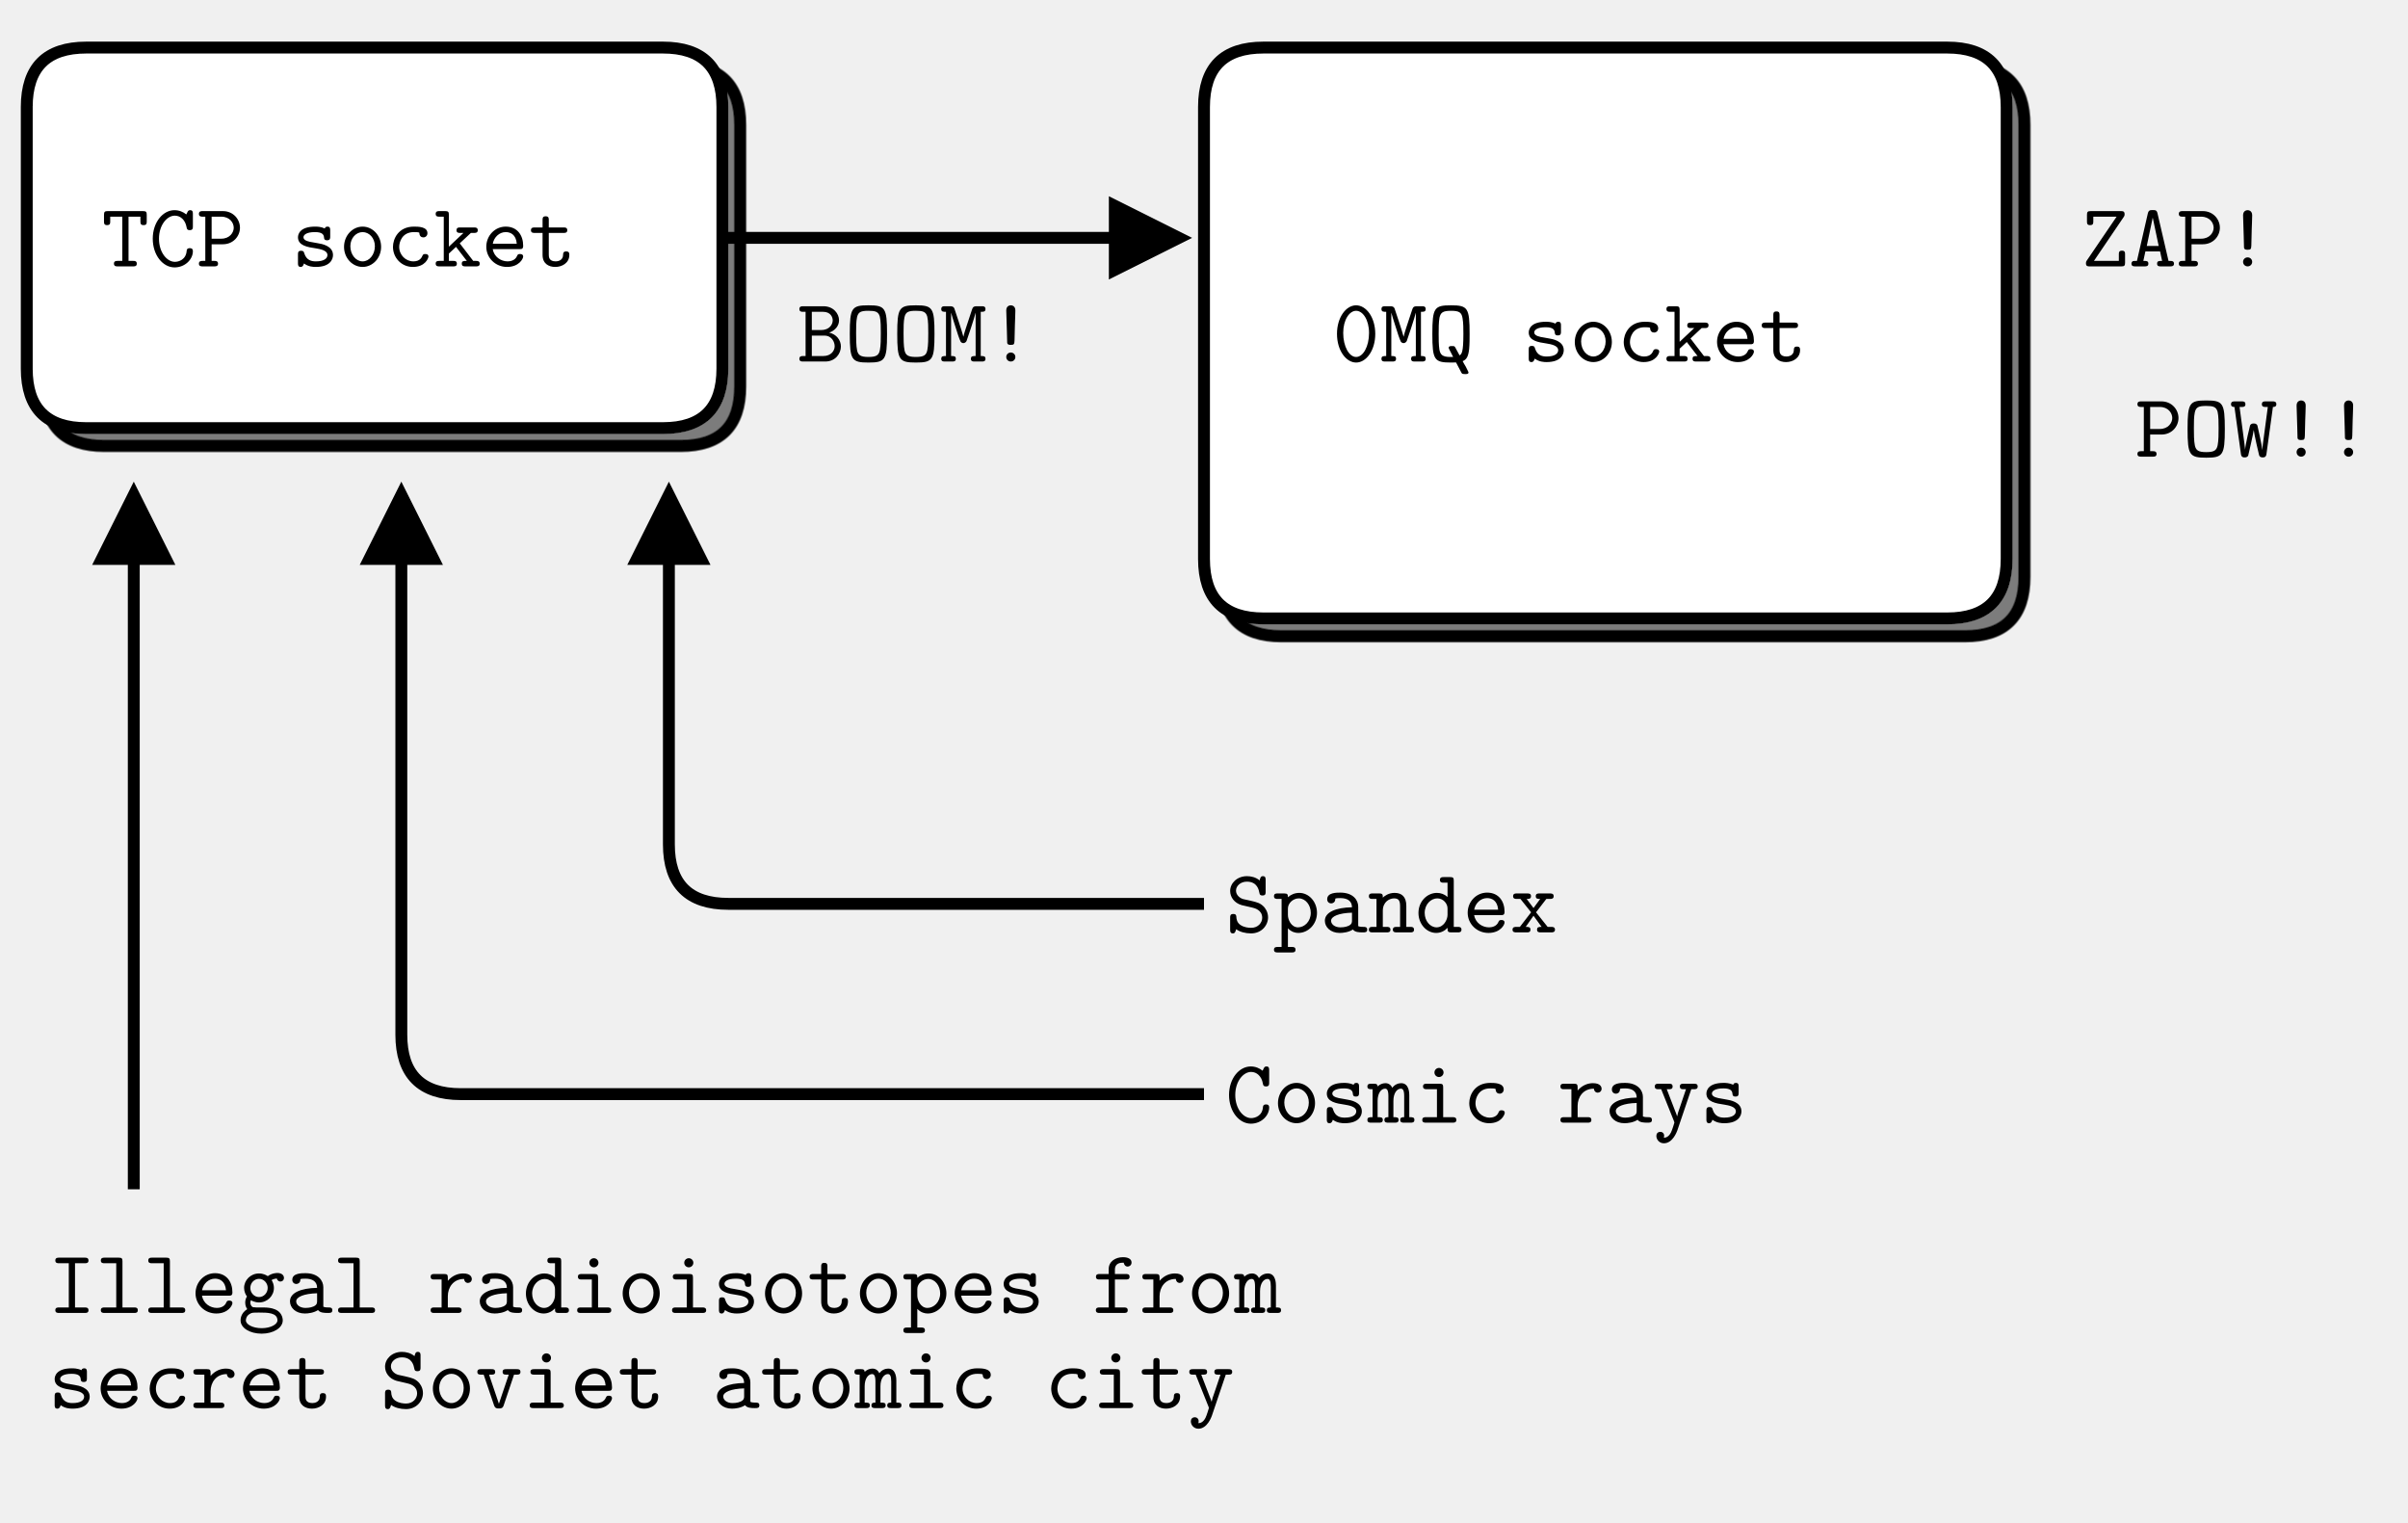
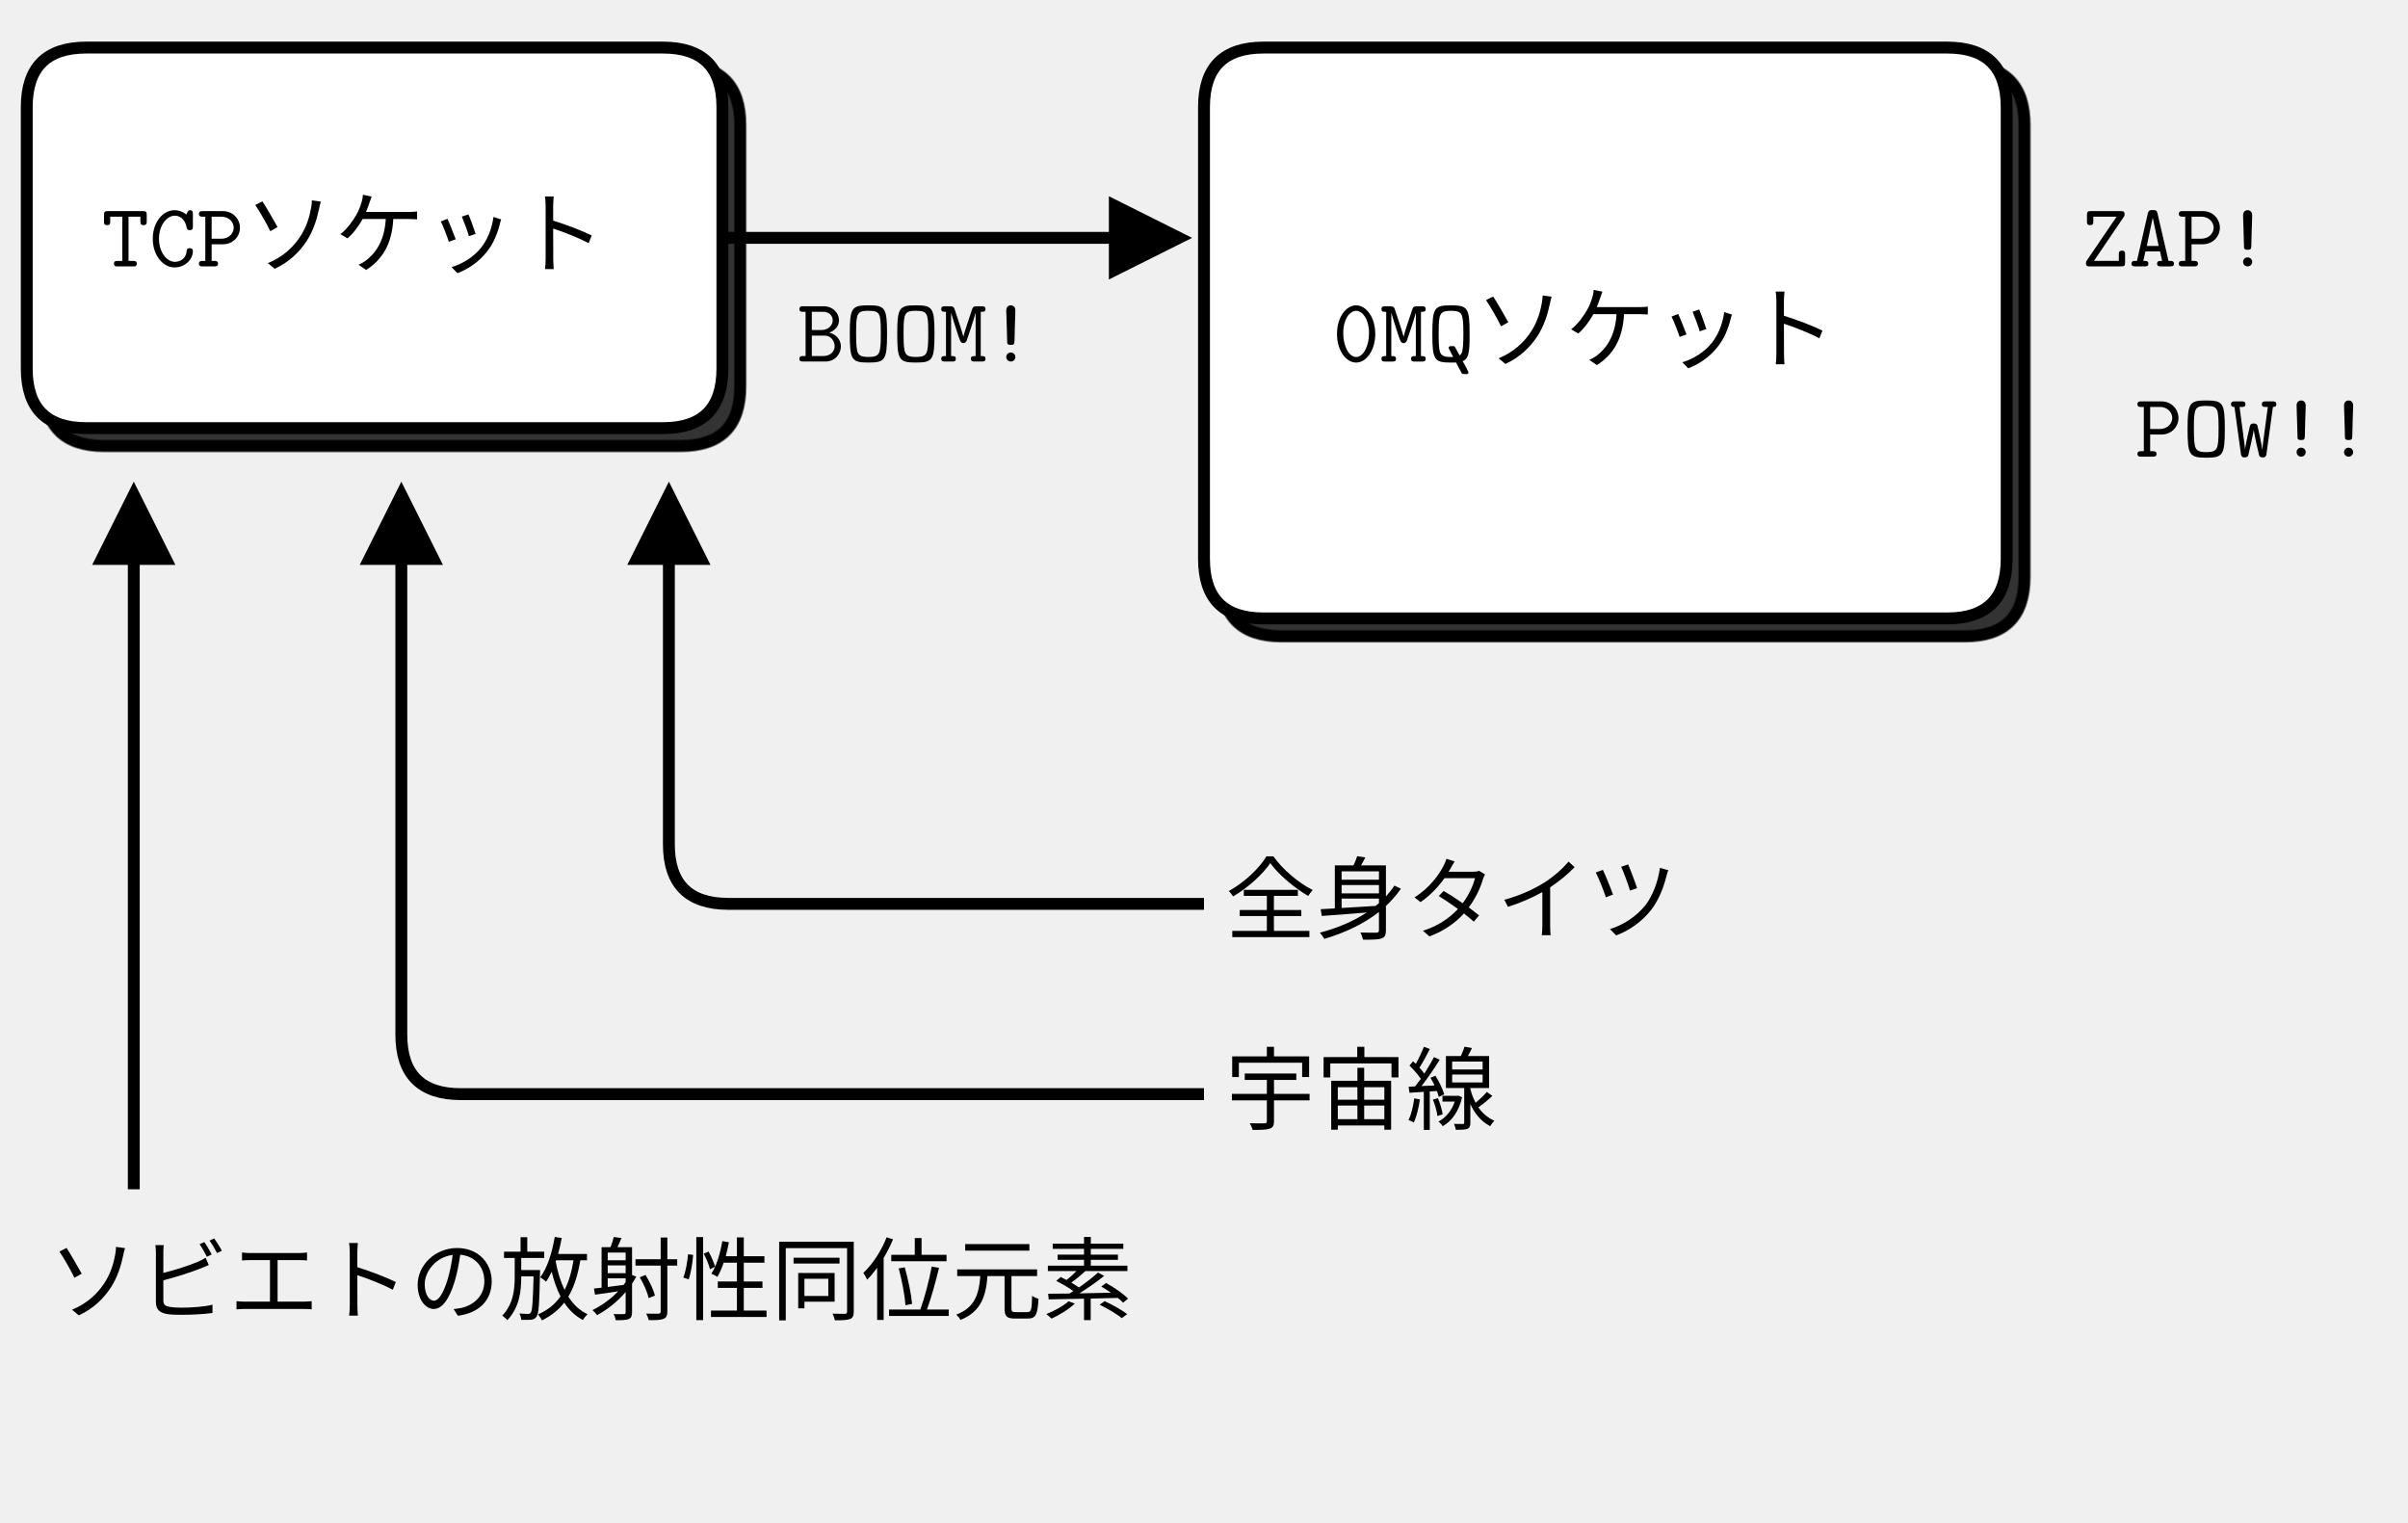
- <svg xmlns="http://www.w3.org/2000/svg" width="405px" height="256px" version="1.1">
-   <defs>
-     <filter id="dsFilter" width="150%" height="150%">
-       <feOffset result="offOut" in="SourceGraphic" dx="3" dy="3" />
-       <feColorMatrix result="matrixOut" in="offOut" type="matrix" values="0.2 0 0 0 0 0 0.2 0 0 0 0 0 0.2 0 0 0 0 0 1 0" />
-       <feBlend in="SourceGraphic" in2="matrixOut" mode="normal" />
+ <svg xmlns="http://www.w3.org/2000/svg" version="1.1" width="405" height="256" id="svg2">
+   <defs id="defs4">
+     <filter width="1.5" height="1.5" color-interpolation-filters="sRGB" id="dsFilter">
+       <feOffset id="feOffset7" dy="3" dx="3" in="SourceGraphic" result="offOut" />
+       <feColorMatrix id="feColorMatrix9" values="0.2 0 0 0 0 0 0.2 0 0 0 0 0 0.2 0 0 0 0 0 1 0" type="matrix" in="offOut" result="matrixOut" />
+       <feBlend in2="matrixOut" mode="normal" in="SourceGraphic" id="feBlend11" />
    </filter>
-     <marker id="iPointer" viewBox="0 0 10 10" refX="5" refY="5" markerUnits="strokeWidth" markerWidth="8" markerHeight="7" orient="auto">
-       <path d="M 10 0 L 10 10 L 0 5 z" />
+     <marker markerUnits="strokeWidth" refX="5" refY="5" markerWidth="8" markerHeight="7" orient="auto" viewBox="0 0 10 10" id="iPointer">
+       <path d="M 10,0 10,10 0,5 z" id="path14" />
    </marker>
-     <marker id="Pointer" viewBox="0 0 10 10" refX="5" refY="5" markerUnits="strokeWidth" markerWidth="8" markerHeight="7" orient="auto">
-       <path d="M 0 0 L 10 5 L 0 10 z" />
+     <marker markerUnits="strokeWidth" refX="5" refY="5" markerWidth="8" markerHeight="7" orient="auto" viewBox="0 0 10 10" id="Pointer">
+       <path d="M 0,0 10,5 0,10 z" id="path17" />
    </marker>
  </defs>
-   <g id="boxes" stroke="black" stroke-width="2" fill="none">
+   <g id="boxes" style="fill:none;stroke:#000000;stroke-width:2">
    <g id="group0">
-       <path id="path0" filter="url(#dsFilter)" fill="#fff" d="M 4.5 18 Q 4.5 8 14.5 8 L 111.5 8 Q 121.5 8 121.5 18 L 121.5 62 Q 121.5 72 111.5 72 L 14.5 72 Q 4.5 72 4.5 62 Z" />
-       <text x="17.1" y="44.8" id="text0" fill="#000" stroke="none" style="font-family:LMMono10,monospace;font-size:15.2px">TCP socket </text>
+       <path d="m 4.5,18 q 0,-10 10,-10 l 97,0 q 10,0 10,10 l 0,44 q 0,10 -10,10 l -97,0 q -10,0 -10,-10 z" id="path0" style="fill:#ffffff;filter:url(#dsFilter)" />
+       <text x="17.1" y="44.8" id="text0" style="font-size:15.2px;fill:#000000;stroke:none;font-family:'LMMono10, monospace'">TCPソケット</text>
    </g>
    <g id="group2">
-       <path id="path2" filter="url(#dsFilter)" fill="#fff" d="M 202.5 18 Q 202.5 8 212.5 8 L 327.5 8 Q 337.5 8 337.5 18 L 337.5 94 Q 337.5 104 327.5 104 L 212.5 104 Q 202.5 104 202.5 94 Z" />
-       <text x="224.1" y="60.8" id="text2" fill="#000" stroke="none" style="font-family:LMMono10,monospace;font-size:15.2px">0MQ socket </text>
+       <path d="m 202.5,18 q 0,-10 10,-10 l 115,0 q 10,0 10,10 l 0,76 q 0,10 -10,10 l -115,0 q -10,0 -10,-10 z" id="path2" style="fill:#ffffff;filter:url(#dsFilter)" />
+       <text x="224.1" y="60.8" id="text2" style="font-size:15.2px;fill:#000000;stroke:none;font-family:'LMMono10, monospace'">0MQソケット</text>
    </g>
  </g>
-   <g id="lines" stroke="black" stroke-width="2" fill="none">
+   <g id="lines" style="fill:none;stroke:#000000;stroke-width:2">
    <g id="group48">
-       <path id="path48" marker-start="url(#iPointer)" d="M 22.5 88 L 22.5 200 " />
+       <path d="m 22.5,88 0,112" id="path48" style="marker-start:url(#iPointer)" />
    </g>
    <g id="group128">
-       <path id="path128" marker-start="url(#iPointer)" d="M 67.5 88 L 67.5 174 Q 67.5 184 77.5 184 L 202.5 184 " />
+       <path d="m 67.5,88 0,86 q 0,10 10,10 l 125,0" id="path128" style="marker-start:url(#iPointer)" />
    </g>
    <g id="group208">
-       <path id="path208" marker-start="url(#iPointer)" d="M 112.5 88 L 112.5 142 Q 112.5 152 122.5 152 L 202.5 152 " />
+       <path d="m 112.5,88 0,54 q 0,10 10,10 l 80,0" id="path208" style="marker-start:url(#iPointer)" />
    </g>
    <g id="group221">
-       <path id="path221" marker-end="url(#Pointer)" d="M 121.5 40 L 193.5 40 " />
+       <path d="m 121.5,40 72,0" id="path221" style="marker-end:url(#Pointer)" />
    </g>
  </g>
-   <g id="text" fill="black" style="font-family:LMMono10,monospace;font-size:15.2px">
-     <text x="350.1" y="44.8" id="text1" fill="#000">ZAP!</text>
-     <text x="134.1" y="60.8" id="text2" fill="#000">BOOM! </text>
-     <text x="359.1" y="76.8" id="text4" fill="#000">POW!!</text>
-     <text x="206.1" y="156.8" id="text5" fill="#000">Spandex</text>
-     <text x="206.1" y="188.8" id="text6" fill="#000">Cosmic rays</text>
-     <text x="8.1" y="220.8" id="text8" fill="#000">Illegal radioisotopes from</text>
-     <text x="8.1" y="236.8" id="text9" fill="#000">secret Soviet atomic city</text>
+   <g id="text" style="font-size:15.2px;fill:#000000;font-family:'LMMono10, monospace'">
+     <text x="350.1" y="44.8" id="text1" style="fill:#000000">ZAP!</text>
+     <text x="134.1" y="60.8" id="text37" style="fill:#000000">BOOM!</text>
+     <text x="359.1" y="76.8" id="text4" style="fill:#000000">POW!!</text>
+     <text x="206.1" y="156.8" id="text5" style="fill:#000000">全身タイツ</text>
+     <text x="206.1" y="188.8" id="text6" style="fill:#000000">宇宙線</text>
+     <text x="8.1" y="220.8" id="text8" style="fill:#000000">ソビエトの放射性同位元素</text>
  </g>
</svg>
